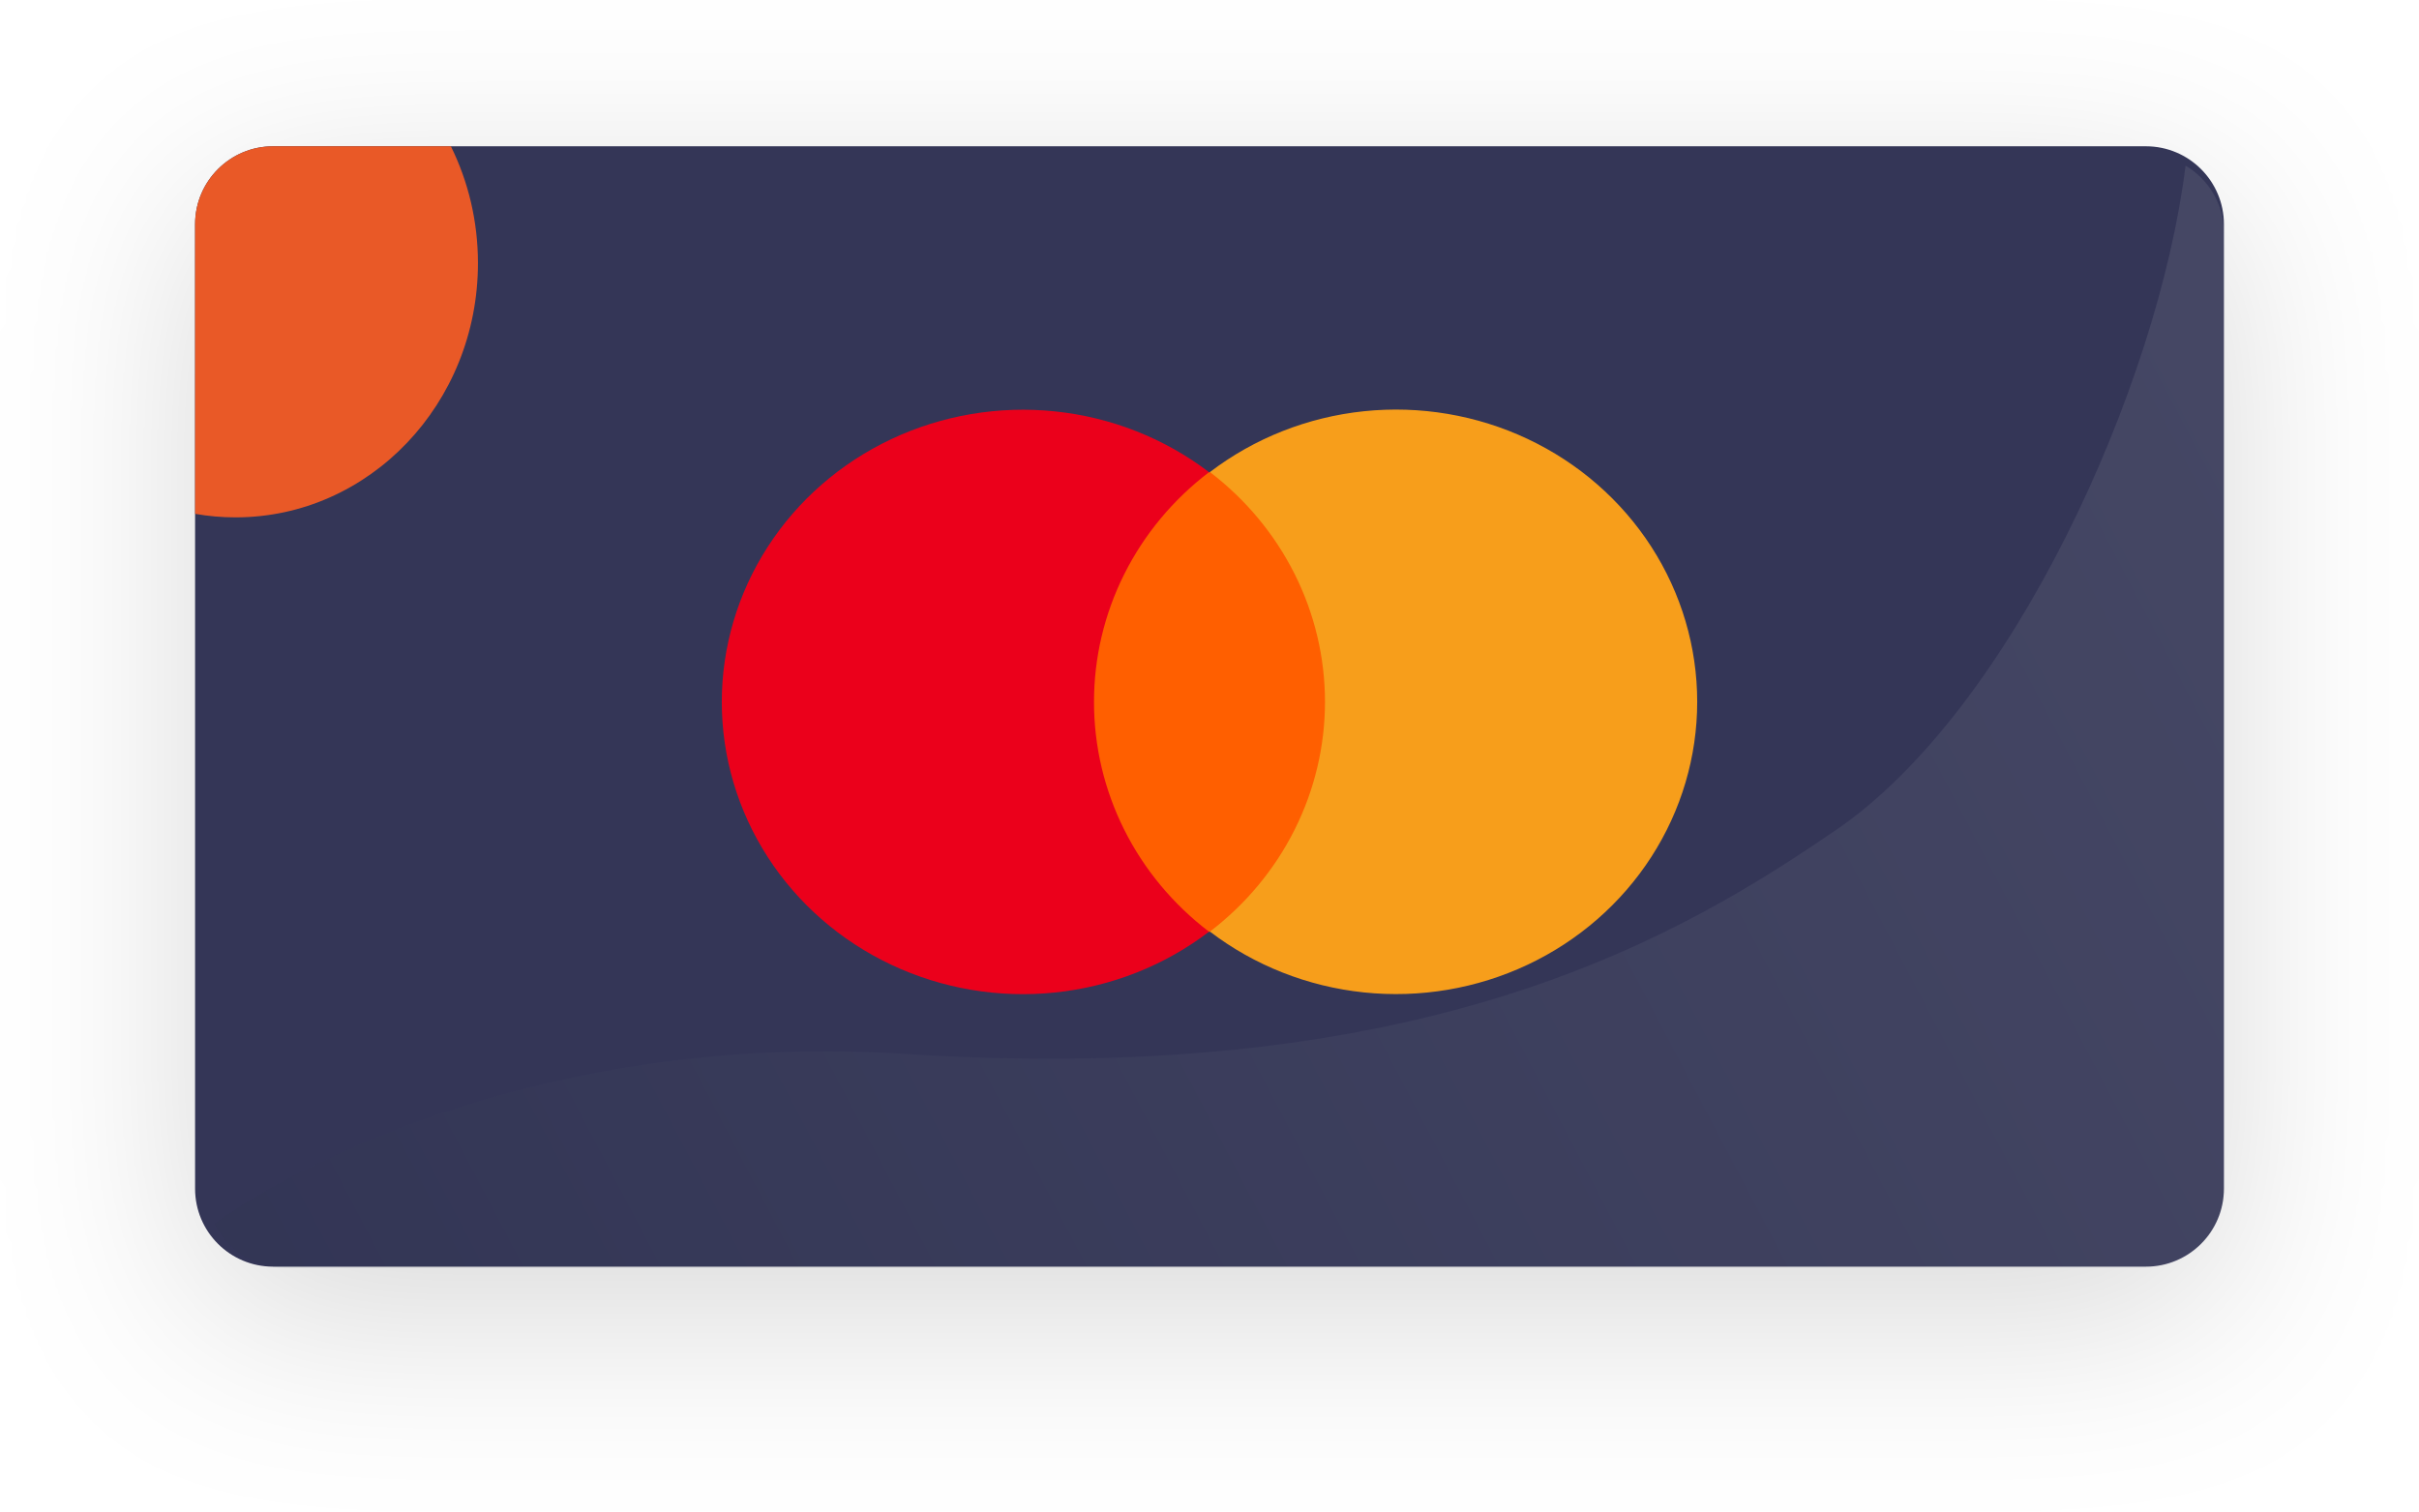
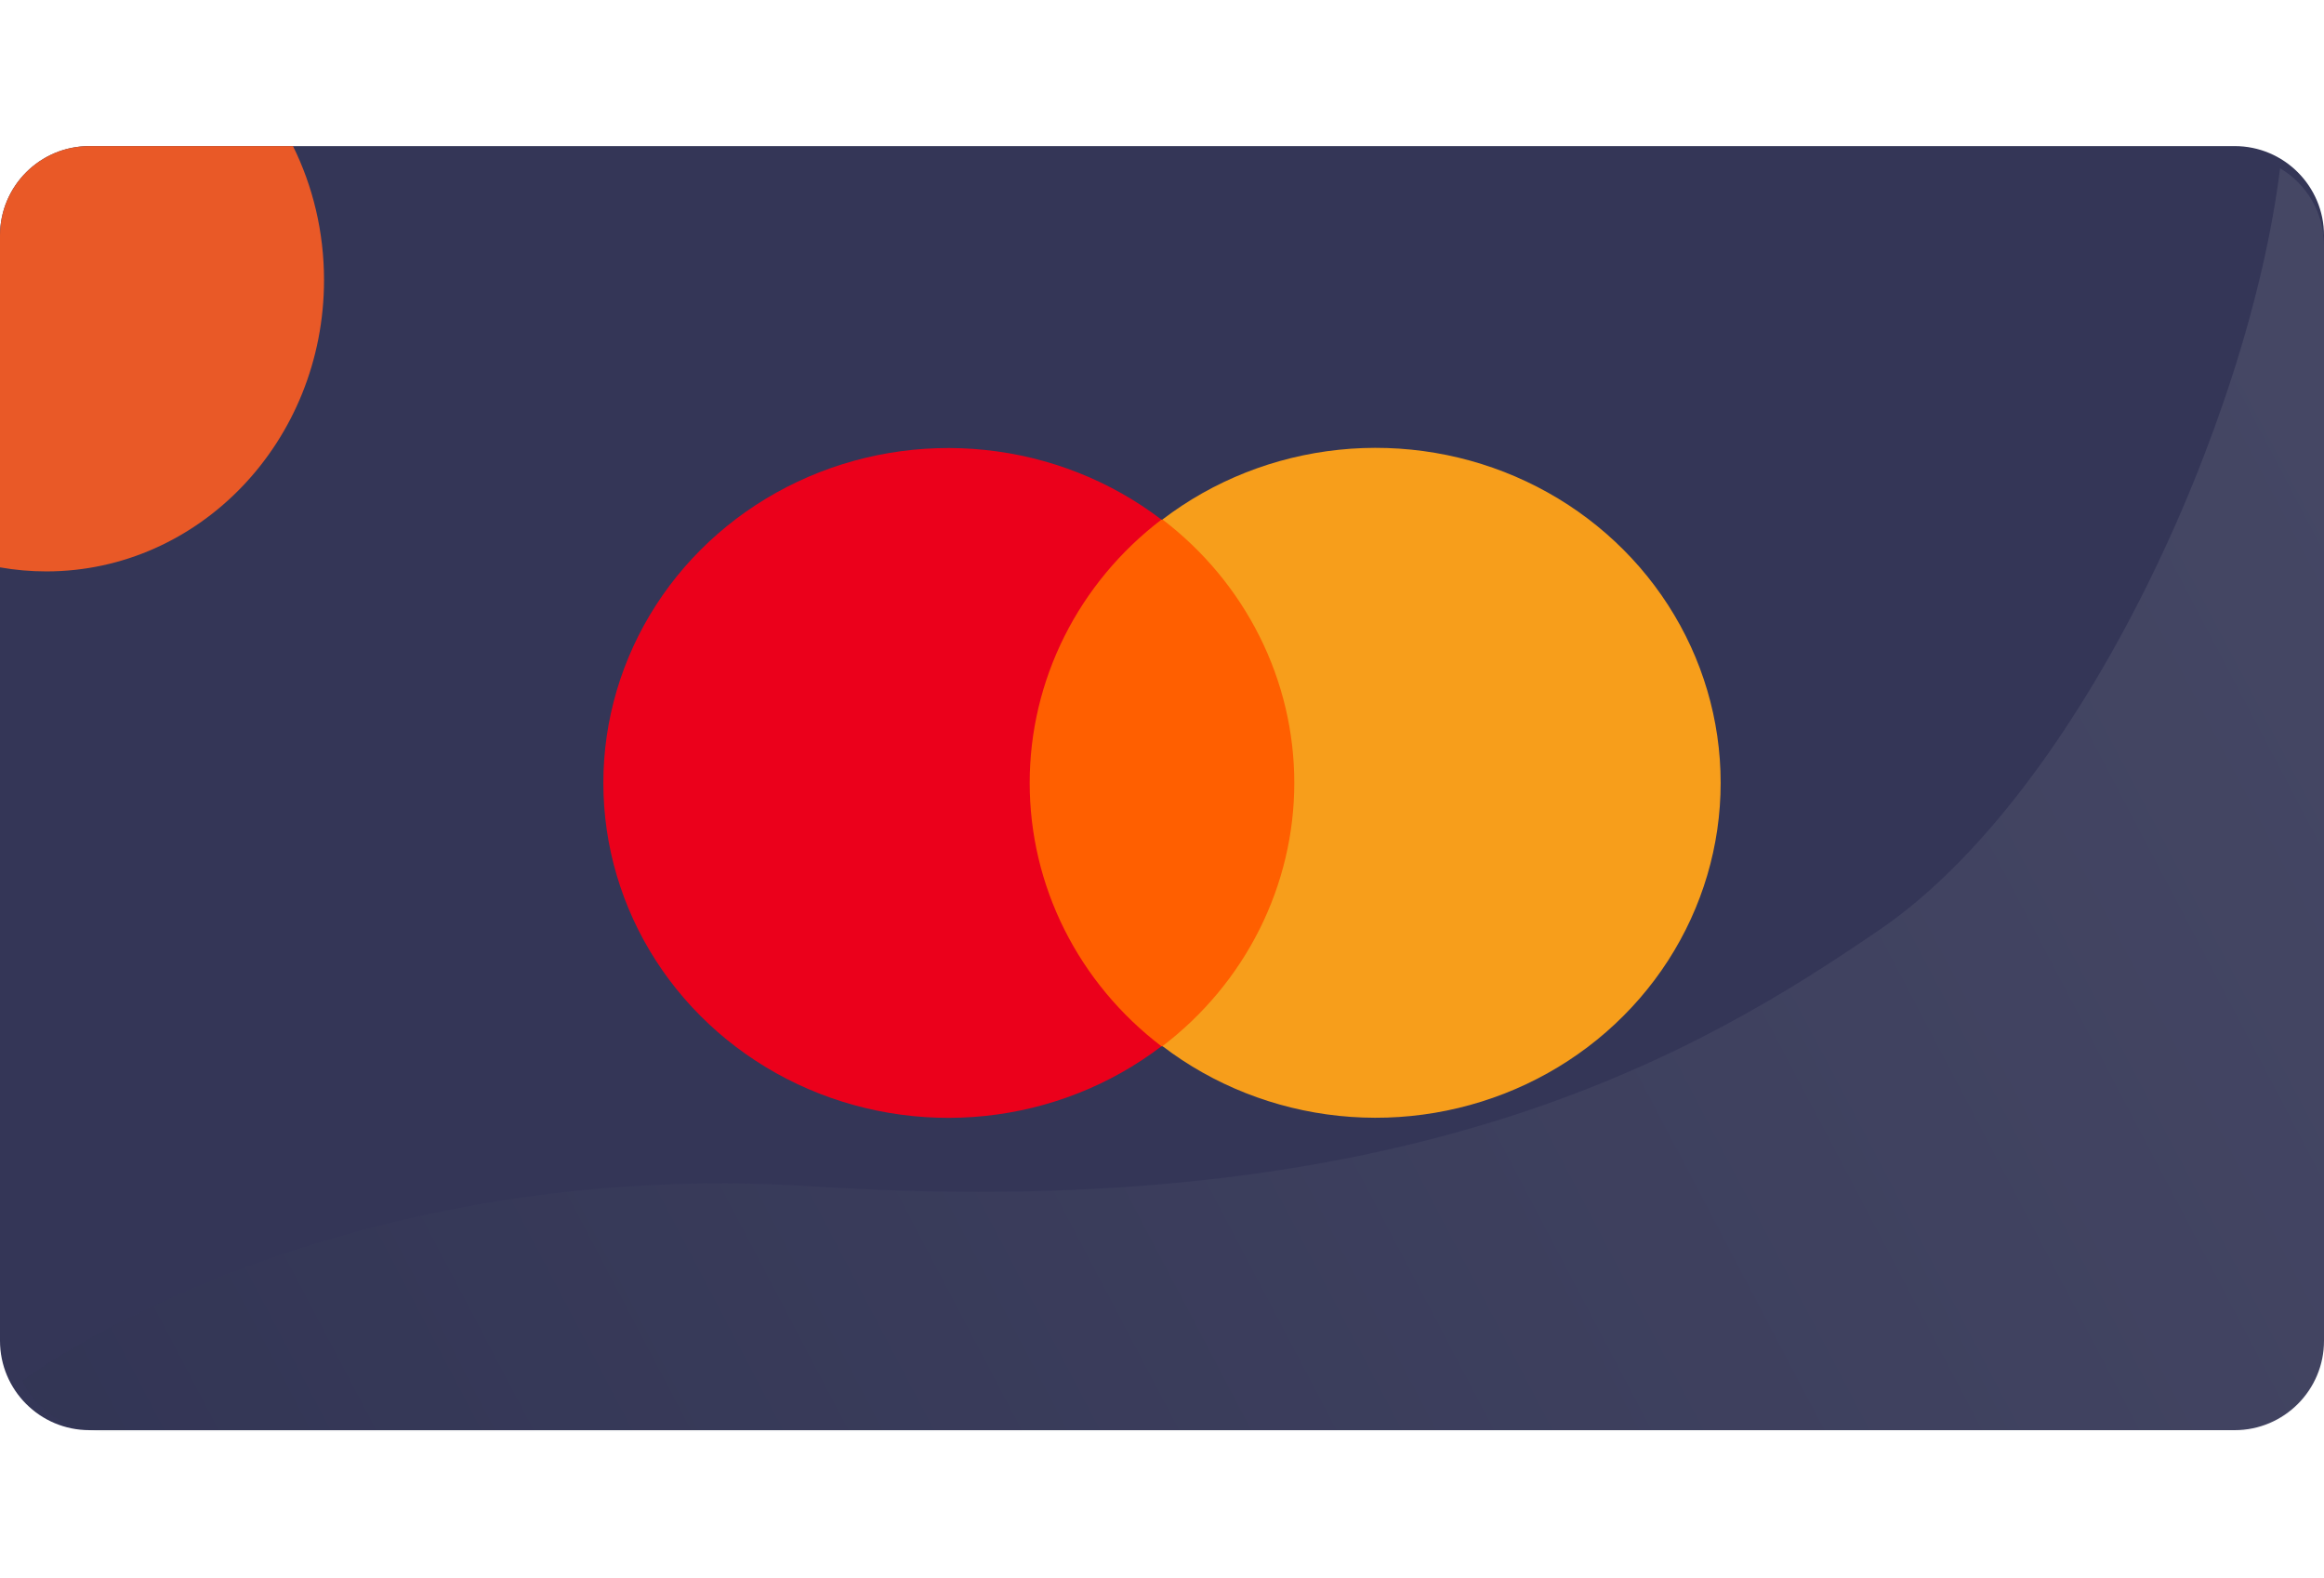
- <svg xmlns="http://www.w3.org/2000/svg" width="248" height="155" viewBox="0 0 248 155" fill="none">
-   <g filter="url(#filter0_d)">
-     <rect x="20" y="15" width="208" height="114.89" rx="8" fill="#343657" />
-   </g>
-   <path fill-rule="evenodd" clip-rule="evenodd" d="M24.143 53.054C37.871 53.054 49 41.382 49 26.984C49 22.663 47.998 18.588 46.224 15H28C23.582 15 20 18.582 20 23V52.693C21.347 52.93 22.731 53.054 24.143 53.054Z" fill="#E95927" />
-   <path opacity="0.1" fill-rule="evenodd" clip-rule="evenodd" d="M21.988 125.473C33.484 117.31 59.336 105.92 92.782 108.077C146.731 111.556 172.642 95.766 188.23 85.113C206.261 72.791 221.28 39.592 224.068 16.984C226.421 18.377 228 20.941 228 23.875V121.999C228 126.418 224.418 129.999 220 129.999H29.197C26.023 129.999 23.281 128.151 21.988 125.473Z" fill="url(#paint0_linear)" />
-   <path d="M137.692 48.422H107.967V95.544H137.692V48.422Z" fill="#FF5F00" />
-   <path d="M112.16 71.978C112.156 67.44 113.216 62.962 115.259 58.88C117.302 54.799 120.275 51.222 123.952 48.421C119.398 44.947 113.928 42.786 108.168 42.187C102.408 41.587 96.59 42.572 91.38 45.03C86.169 47.487 81.776 51.318 78.703 56.084C75.63 60.85 74 66.359 74 71.982C74 77.605 75.63 83.114 78.703 87.88C81.776 92.646 86.169 96.477 91.38 98.934C96.59 101.392 102.408 102.377 108.168 101.777C113.928 101.178 119.398 99.017 123.952 95.543C120.274 92.741 117.3 89.163 115.257 85.08C113.214 80.997 112.155 76.517 112.16 71.978Z" fill="#EB001B" />
-   <path d="M174 71.974C174 77.597 172.37 83.106 169.296 87.873C166.222 92.639 161.828 96.47 156.617 98.927C151.406 101.384 145.588 102.369 139.828 101.768C134.067 101.168 128.597 99.006 124.043 95.531C127.719 92.727 130.691 89.149 132.734 85.068C134.778 80.986 135.84 76.508 135.84 71.97C135.84 67.432 134.778 62.953 132.734 58.872C130.691 54.791 127.719 51.213 124.043 48.409C128.597 44.934 134.067 42.772 139.828 42.171C145.588 41.571 151.406 42.556 156.617 45.013C161.828 47.47 166.222 51.301 169.296 56.067C172.37 60.833 174 66.343 174 71.966V71.974Z" fill="#F79E1B" />
+ <svg xmlns="http://www.w3.org/2000/svg" width="112" height="76" viewBox="0 0 208 115" fill="none">
+   <rect width="208" height="114.89" rx="8" fill="#343657" />
+   <path fill-rule="evenodd" clip-rule="evenodd" d="M4.143 38.054C17.871 38.054 29 26.382 29 11.984C29 7.663 27.998 3.588 26.224 0H8C3.582 0 0 3.582 0 8V37.693C1.347 37.93 2.731 38.054 4.143 38.054Z" fill="#E95927" />
+   <path opacity="0.1" fill-rule="evenodd" clip-rule="evenodd" d="M1.988 110.473C13.484 102.31 39.336 90.92 72.782 93.077C126.731 96.556 152.642 80.766 168.23 70.113C186.261 57.791 201.28 24.592 204.068 1.984C206.421 3.377 208 5.941 208 8.874V106.999C208 111.418 204.418 114.999 200 114.999H9.197C6.023 114.999 3.281 113.151 1.988 110.473Z" fill="url(#paint0_linear)" />
+   <path d="M117.692 33.422H87.967V80.544H117.692V33.422Z" fill="#FF5F00" />
+   <path d="M92.16 56.978C92.156 52.44 93.216 47.962 95.259 43.88C97.302 39.799 100.275 36.222 103.952 33.421C99.398 29.947 93.928 27.786 88.168 27.187C82.408 26.587 76.59 27.572 71.38 30.03C66.169 32.487 61.776 36.318 58.703 41.084C55.63 45.85 54 51.359 54 56.982C54 62.605 55.63 68.114 58.703 72.88C61.776 77.646 66.169 81.477 71.38 83.934C76.59 86.392 82.408 87.377 88.168 86.777C93.928 86.178 99.398 84.017 103.952 80.543C100.274 77.741 97.3 74.163 95.257 70.08C93.214 65.997 92.155 61.517 92.16 56.978Z" fill="#EB001B" />
+   <path d="M154 56.974C154 62.597 152.37 68.106 149.296 72.873C146.222 77.639 141.828 81.47 136.617 83.927C131.406 86.384 125.588 87.369 119.828 86.768C114.067 86.168 108.597 84.006 104.043 80.531C107.719 77.727 110.691 74.149 112.734 70.068C114.778 65.986 115.84 61.508 115.84 56.97C115.84 52.432 114.778 47.953 112.734 43.872C110.691 39.791 107.719 36.213 104.043 33.409C108.597 29.933 114.067 27.772 119.828 27.171C125.588 26.571 131.406 27.555 136.617 30.013C141.828 32.47 146.222 36.301 149.296 41.067C152.37 45.833 154 51.343 154 56.966V56.974Z" fill="#F79E1B" />
  <defs>
-     <filter id="filter0_d" x="0" y="0" width="248" height="154.89" filterUnits="userSpaceOnUse" color-interpolation-filters="sRGB">
-       <feFlood flood-opacity="0" result="BackgroundImageFix" />
-       <feColorMatrix in="SourceAlpha" type="matrix" values="0 0 0 0 0 0 0 0 0 0 0 0 0 0 0 0 0 0 127 0" />
-       <feOffset dy="5" />
-       <feGaussianBlur stdDeviation="10" />
-       <feColorMatrix type="matrix" values="0 0 0 0 0 0 0 0 0 0 0 0 0 0 0 0 0 0 0.15 0" />
-       <feBlend mode="normal" in2="BackgroundImageFix" result="effect1_dropShadow" />
-       <feBlend mode="normal" in="SourceGraphic" in2="effect1_dropShadow" result="shape" />
-     </filter>
-     <linearGradient id="paint0_linear" x1="224.208" y1="23.989" x2="21.004" y2="130.766" gradientUnits="userSpaceOnUse">
+     <linearGradient id="paint0_linear" x1="204.208" y1="8.989" x2="1.004" y2="115.766" gradientUnits="userSpaceOnUse">
      <stop stop-color="#E3E3E3" />
      <stop offset="1" stop-color="#232B46" />
    </linearGradient>
  </defs>
</svg>
